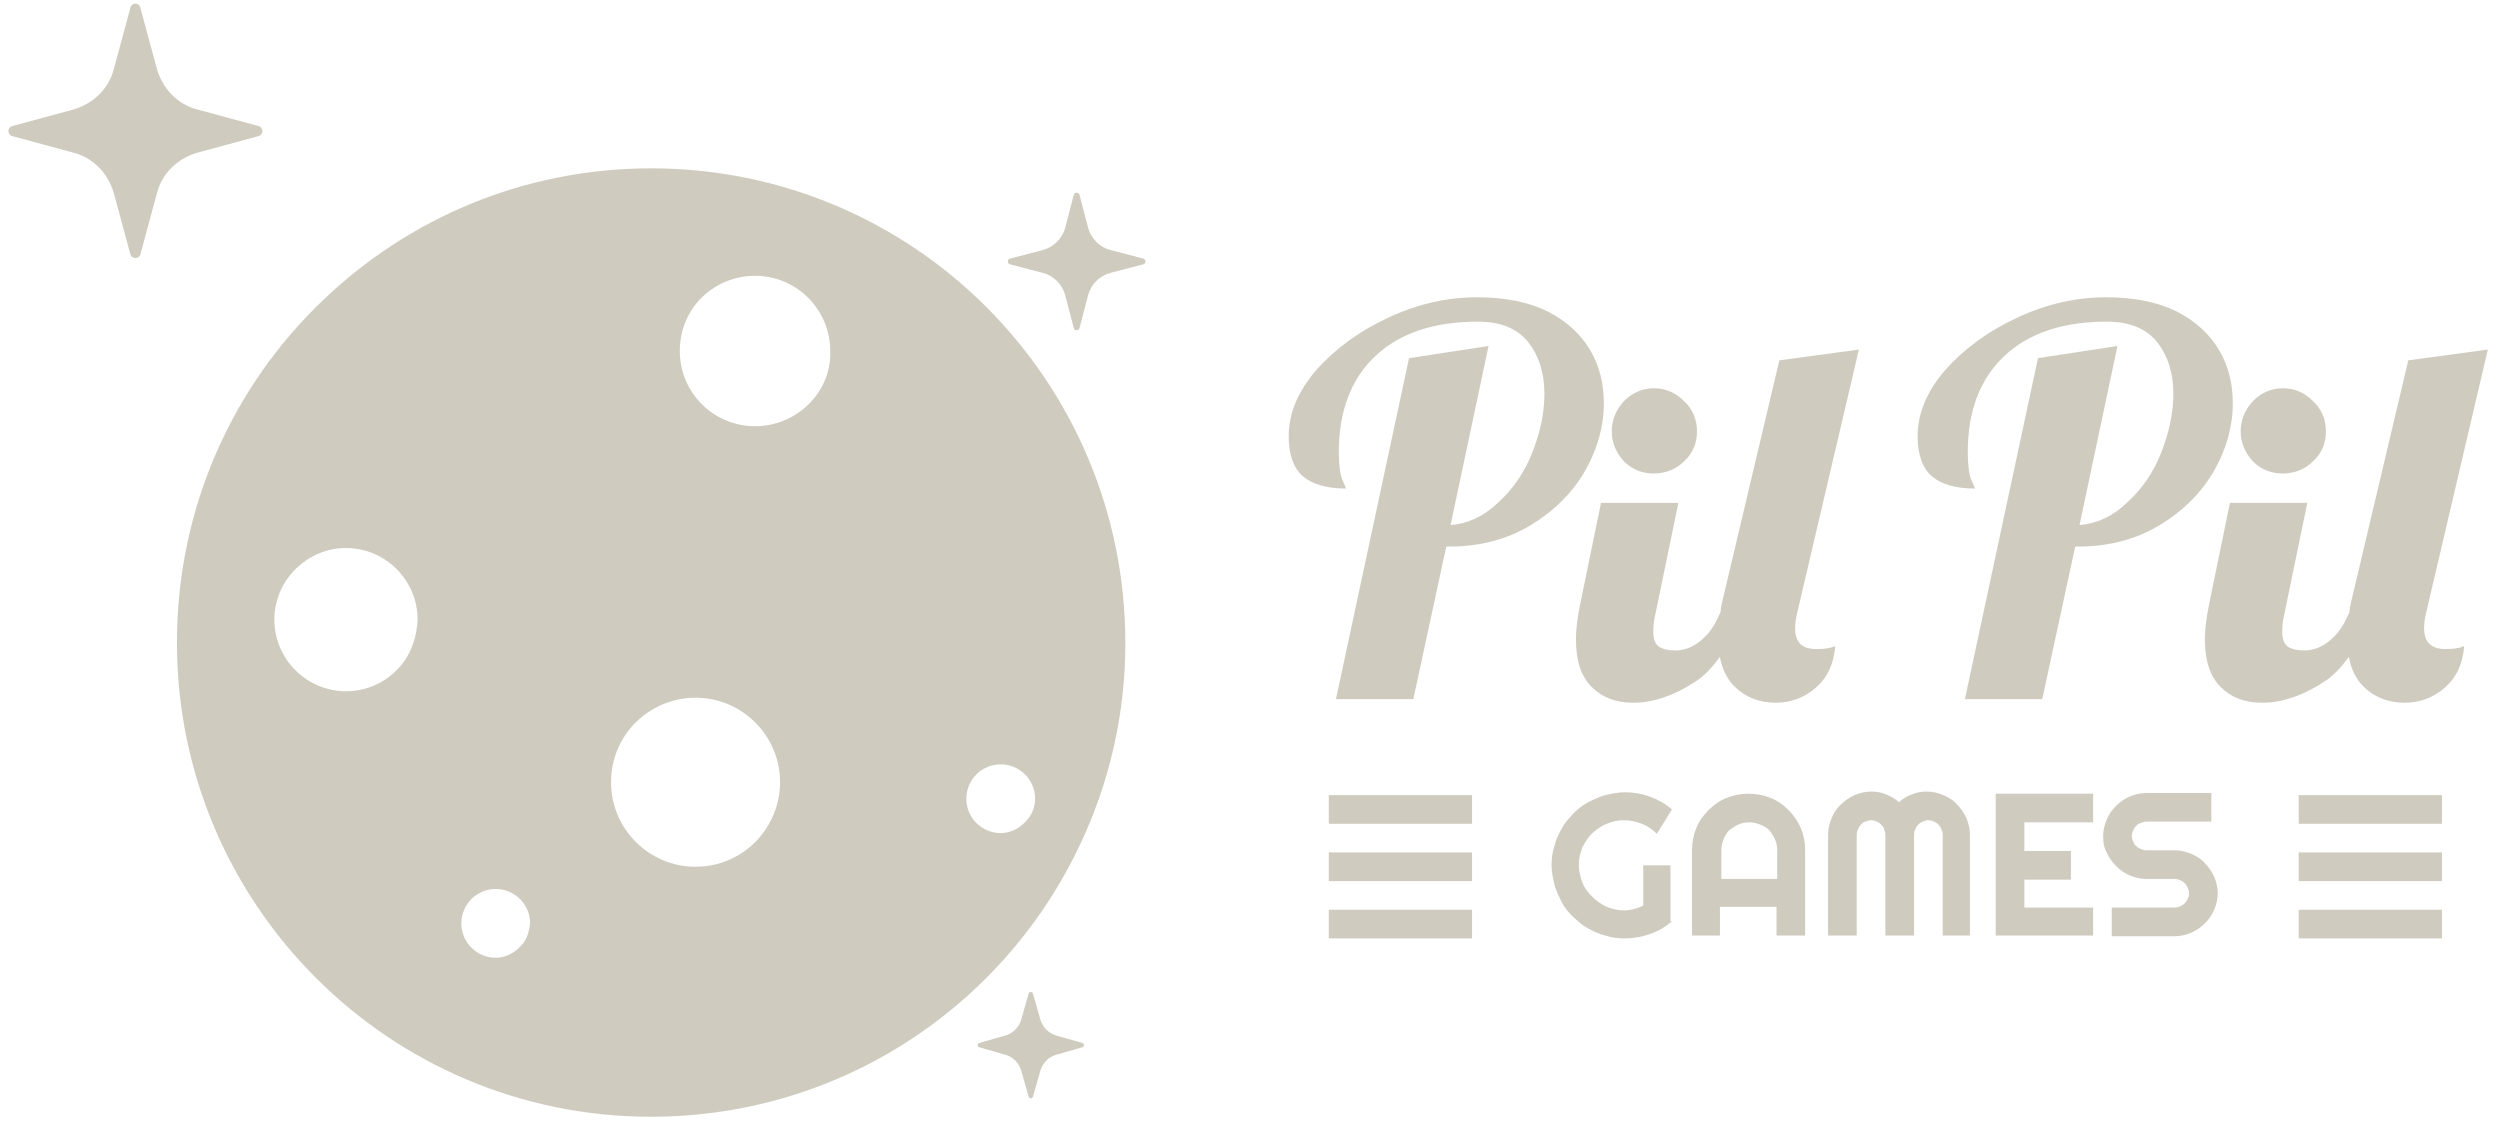
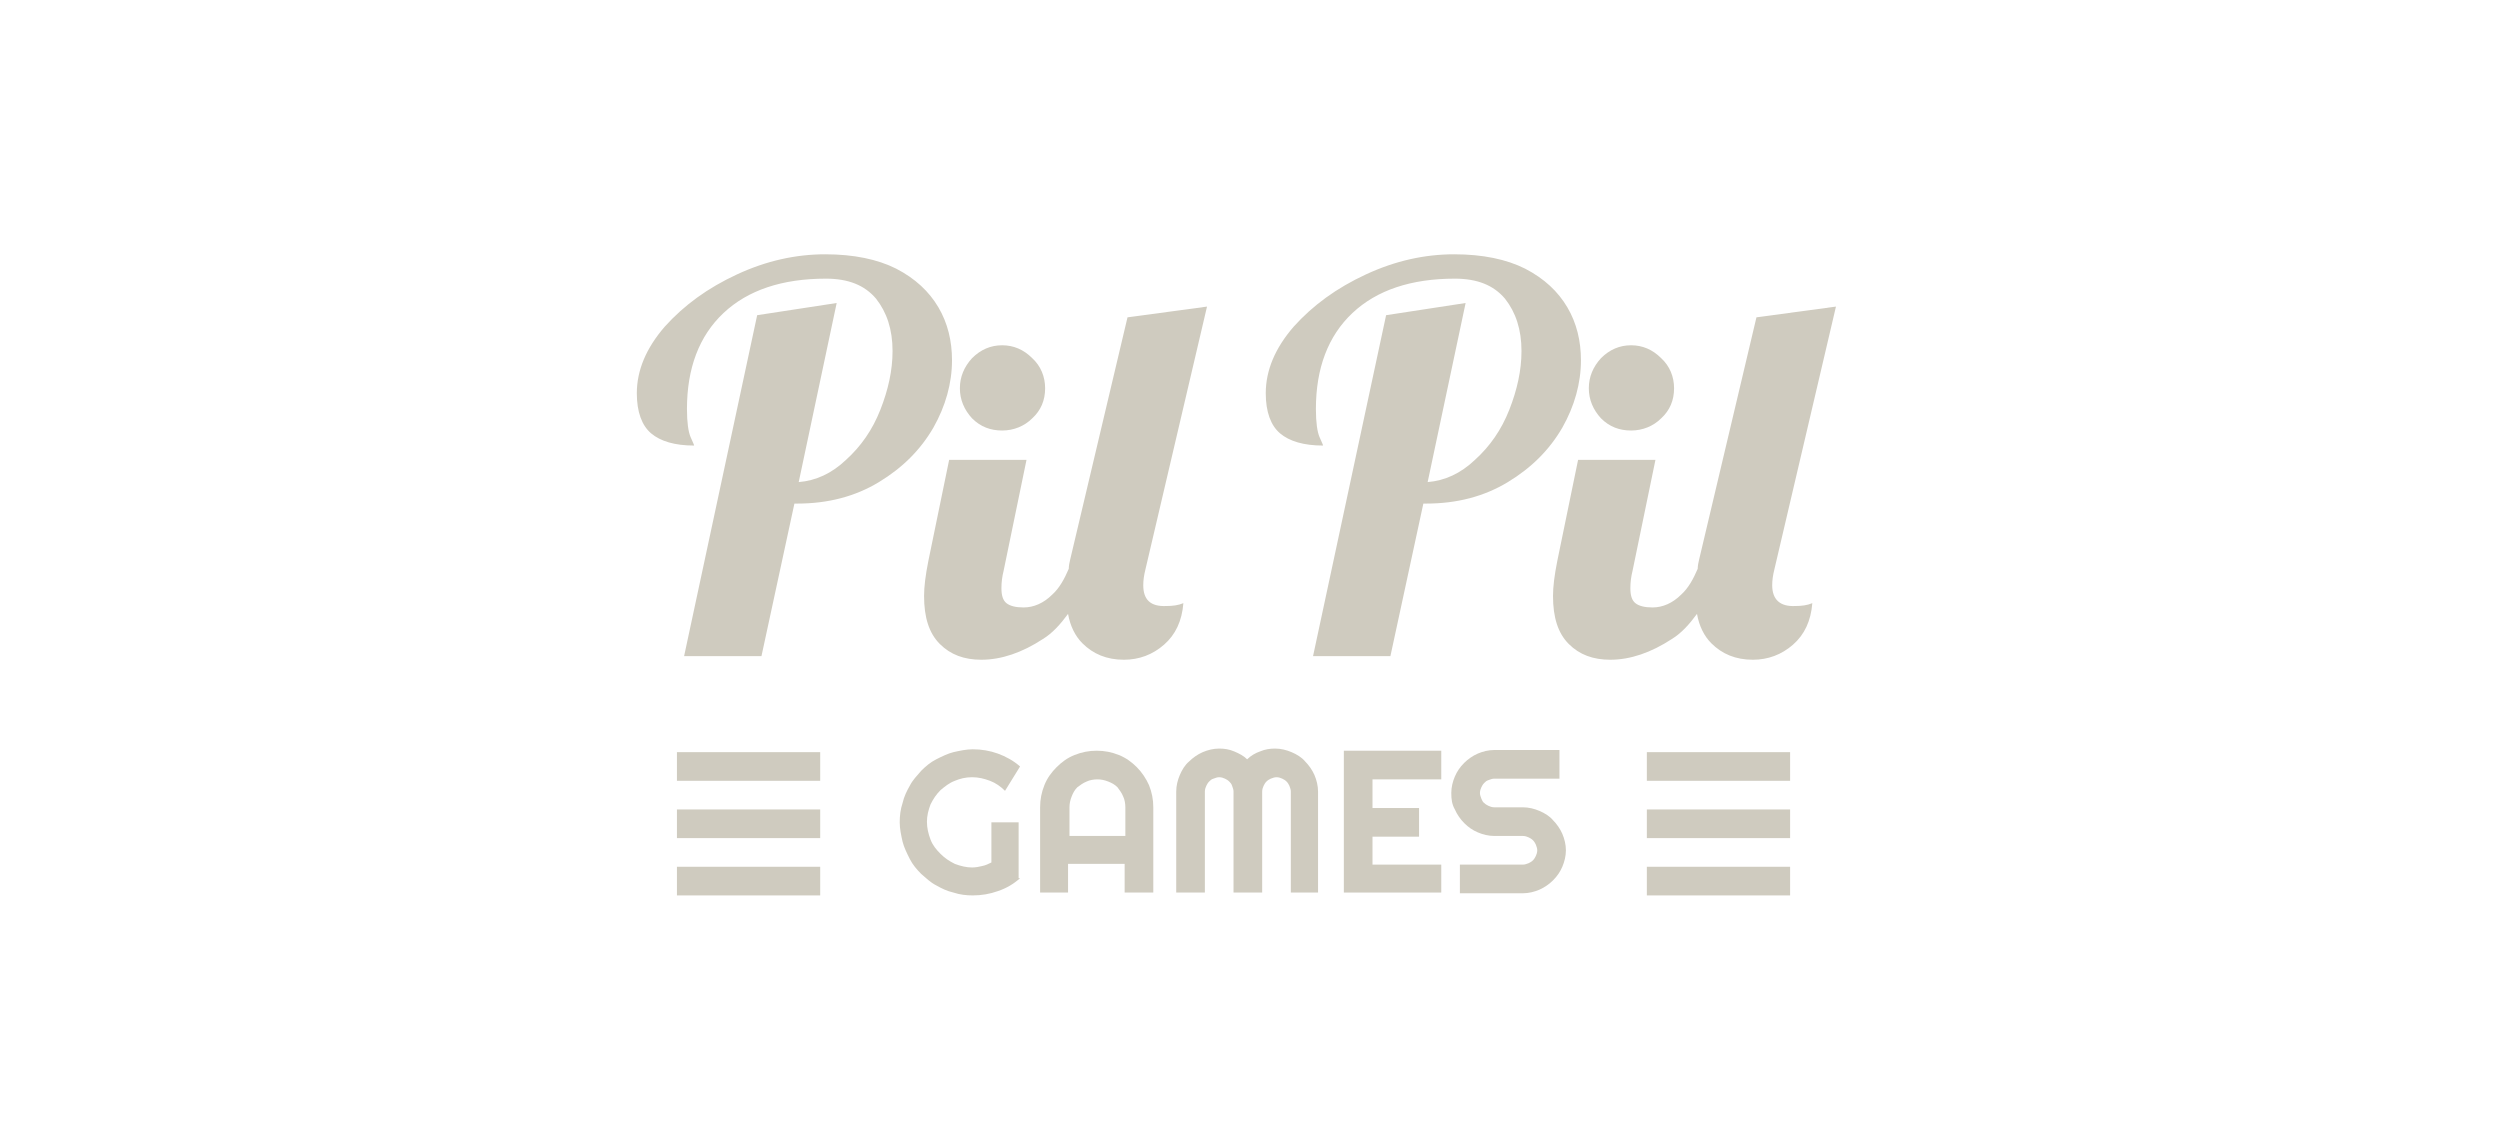
<svg xmlns="http://www.w3.org/2000/svg" version="1.1" id="Capa_1" x="0px" y="0px" viewBox="0 0 349 157" style="enable-background:new 0 0 349 157;" xml:space="preserve">
  <style type="text/css">
	.st0{fill:#CFCBBF;}
</style>
  <g>
    <g>
-       <path class="st0" d="M233.4,128.6c-0.9,0.8-1.9,1.4-3.1,1.8c-1.1,0.4-2.3,0.6-3.5,0.6c-0.9,0-1.8-0.1-2.7-0.4    c-0.9-0.2-1.7-0.6-2.4-1c-0.8-0.4-1.4-1-2.1-1.6c-0.6-0.6-1.2-1.3-1.6-2.1c-0.4-0.8-0.8-1.6-1-2.4c-0.2-0.9-0.4-1.8-0.4-2.7    s0.1-1.8,0.4-2.7c0.2-0.9,0.6-1.7,1-2.4c0.4-0.8,1-1.4,1.6-2.1c0.6-0.6,1.3-1.2,2.1-1.6c0.8-0.4,1.6-0.8,2.4-1    c0.9-0.2,1.8-0.4,2.7-0.4c1.2,0,2.4,0.2,3.5,0.6c1.1,0.4,2.2,1,3.1,1.8l-2.1,3.4c-0.6-0.6-1.3-1.1-2.1-1.4    c-0.8-0.3-1.6-0.5-2.5-0.5c-0.9,0-1.7,0.2-2.4,0.5c-0.8,0.3-1.4,0.8-2,1.3c-0.6,0.6-1,1.2-1.4,2c-0.3,0.8-0.5,1.6-0.5,2.4    c0,0.9,0.2,1.7,0.5,2.5c0.3,0.8,0.8,1.4,1.4,2s1.2,1,2,1.4c0.8,0.3,1.6,0.5,2.4,0.5c0.5,0,1-0.1,1.4-0.2c0.5-0.1,0.9-0.3,1.3-0.5    v-5.6h3.8V128.6z" />
-       <path class="st0" d="M252,130.6h-4v-4h-7.9v4h-3.9v-11.9c0-1.1,0.2-2.1,0.6-3.1c0.4-1,1-1.8,1.7-2.5c0.7-0.7,1.5-1.3,2.5-1.7    c1-0.4,2-0.6,3.1-0.6c1.1,0,2.1,0.2,3.1,0.6c1,0.4,1.8,1,2.5,1.7c0.7,0.7,1.3,1.6,1.7,2.5c0.4,1,0.6,2,0.6,3.1V130.6z     M248.1,122.7v-4c0-0.5-0.1-1.1-0.3-1.5c-0.2-0.5-0.5-0.9-0.8-1.3c-0.4-0.4-0.8-0.6-1.3-0.8c-0.5-0.2-1-0.3-1.5-0.3    c-0.5,0-1.1,0.1-1.5,0.3c-0.5,0.2-0.9,0.5-1.3,0.8c-0.4,0.4-0.6,0.8-0.8,1.3c-0.2,0.5-0.3,1-0.3,1.5v4H248.1z" />
-       <path class="st0" d="M275.1,130.6h-3.9v-14.1c0-0.3-0.1-0.5-0.2-0.8c-0.1-0.2-0.2-0.4-0.4-0.6c-0.2-0.2-0.4-0.3-0.6-0.4    s-0.5-0.2-0.8-0.2s-0.5,0.1-0.8,0.2c-0.2,0.1-0.4,0.2-0.6,0.4c-0.2,0.2-0.3,0.4-0.4,0.6s-0.2,0.5-0.2,0.8v14.1h-4v-14.1    c0-0.3-0.1-0.5-0.2-0.8s-0.2-0.4-0.4-0.6c-0.2-0.2-0.4-0.3-0.6-0.4c-0.2-0.1-0.5-0.2-0.8-0.2s-0.5,0.1-0.8,0.2s-0.4,0.2-0.6,0.4    c-0.2,0.2-0.3,0.4-0.4,0.6s-0.2,0.5-0.2,0.8v14.1h-4v-14.1c0-0.8,0.2-1.6,0.5-2.3c0.3-0.7,0.7-1.4,1.3-1.9c0.5-0.5,1.2-1,1.9-1.3    c0.7-0.3,1.5-0.5,2.3-0.5c0.7,0,1.4,0.1,2.1,0.4c0.7,0.3,1.3,0.6,1.8,1.1c0.5-0.5,1.2-0.9,1.8-1.1c0.7-0.3,1.4-0.4,2.1-0.4    c0.8,0,1.6,0.2,2.3,0.5c0.7,0.3,1.4,0.7,1.9,1.3c0.5,0.5,1,1.2,1.3,1.9c0.3,0.7,0.5,1.5,0.5,2.3V130.6z" />
-       <path class="st0" d="M292.2,130.6h-13.6v-19.8h13.6v4h-9.6v4h6.5v4h-6.5v3.9h9.6V130.6z" />
-       <path class="st0" d="M293.6,116.7c0-0.8,0.2-1.6,0.5-2.3c0.3-0.7,0.7-1.3,1.3-1.9c0.5-0.5,1.2-1,1.9-1.3s1.5-0.5,2.3-0.5h9.1v4    h-9.1c-0.3,0-0.5,0.1-0.8,0.2s-0.4,0.2-0.6,0.4c-0.2,0.2-0.3,0.4-0.4,0.6s-0.2,0.5-0.2,0.8c0,0.3,0.1,0.5,0.2,0.8    c0.1,0.2,0.2,0.5,0.4,0.6c0.2,0.2,0.4,0.3,0.6,0.4c0.2,0.1,0.5,0.2,0.8,0.2h4c0.8,0,1.6,0.2,2.3,0.5c0.7,0.3,1.4,0.7,1.9,1.3    c0.5,0.5,1,1.2,1.3,1.9c0.3,0.7,0.5,1.5,0.5,2.3c0,0.8-0.2,1.6-0.5,2.3c-0.3,0.7-0.7,1.3-1.3,1.9c-0.5,0.5-1.2,1-1.9,1.3    c-0.7,0.3-1.5,0.5-2.3,0.5h-8.8v-4h8.8c0.3,0,0.5-0.1,0.8-0.2c0.2-0.1,0.4-0.2,0.6-0.4c0.2-0.2,0.3-0.4,0.4-0.6    c0.1-0.2,0.2-0.5,0.2-0.8c0-0.3-0.1-0.5-0.2-0.8c-0.1-0.2-0.2-0.4-0.4-0.6c-0.2-0.2-0.4-0.3-0.6-0.4c-0.2-0.1-0.5-0.2-0.8-0.2h-4    c-0.8,0-1.6-0.2-2.3-0.5s-1.3-0.7-1.9-1.3c-0.5-0.5-1-1.2-1.3-1.9C293.7,118.3,293.6,117.6,293.6,116.7z" />
+       <path class="st0" d="M142.4,122.6c-0.9,0.8-1.9,1.4-3.1,1.8c-1.1,0.4-2.3,0.6-3.5,0.6c-0.9,0-1.8-0.1-2.7-0.4    c-0.9-0.2-1.7-0.6-2.4-1c-0.8-0.4-1.4-1-2.1-1.6c-0.6-0.6-1.2-1.3-1.6-2.1c-0.4-0.8-0.8-1.6-1-2.4c-0.2-0.9-0.4-1.8-0.4-2.7    s0.1-1.8,0.4-2.7c0.2-0.9,0.6-1.7,1-2.4c0.4-0.8,1-1.4,1.6-2.1c0.6-0.6,1.3-1.2,2.1-1.6s1.6-0.8,2.4-1c0.9-0.2,1.8-0.4,2.7-0.4    c1.2,0,2.4,0.2,3.5,0.6s2.2,1,3.1,1.8l-2.1,3.4c-0.6-0.6-1.3-1.1-2.1-1.4s-1.6-0.5-2.5-0.5s-1.7,0.2-2.4,0.5    c-0.8,0.3-1.4,0.8-2,1.3c-0.6,0.6-1,1.2-1.4,2c-0.3,0.8-0.5,1.6-0.5,2.4c0,0.9,0.2,1.7,0.5,2.5s0.8,1.4,1.4,2s1.2,1,2,1.4    c0.8,0.3,1.6,0.5,2.4,0.5c0.5,0,1-0.1,1.4-0.2c0.5-0.1,0.9-0.3,1.3-0.5v-5.6h3.8v7.8H142.4z" />
+       <path class="st0" d="M161,124.6h-4v-4h-7.9v4h-3.9v-11.9c0-1.1,0.2-2.1,0.6-3.1c0.4-1,1-1.8,1.7-2.5s1.5-1.3,2.5-1.7    c1-0.4,2-0.6,3.1-0.6s2.1,0.2,3.1,0.6s1.8,1,2.5,1.7s1.3,1.6,1.7,2.5c0.4,1,0.6,2,0.6,3.1L161,124.6L161,124.6z M157.1,116.7v-4    c0-0.5-0.1-1.1-0.3-1.5c-0.2-0.5-0.5-0.9-0.8-1.3c-0.4-0.4-0.8-0.6-1.3-0.8c-0.5-0.2-1-0.3-1.5-0.3s-1.1,0.1-1.5,0.3    c-0.5,0.2-0.9,0.5-1.3,0.8c-0.4,0.4-0.6,0.8-0.8,1.3s-0.3,1-0.3,1.5v4H157.1z" />
+       <path class="st0" d="M184.1,124.6h-3.9v-14.1c0-0.3-0.1-0.5-0.2-0.8c-0.1-0.2-0.2-0.4-0.4-0.6c-0.2-0.2-0.4-0.3-0.6-0.4    s-0.5-0.2-0.8-0.2s-0.5,0.1-0.8,0.2c-0.2,0.1-0.4,0.2-0.6,0.4c-0.2,0.2-0.3,0.4-0.4,0.6s-0.2,0.5-0.2,0.8v14.1h-4v-14.1    c0-0.3-0.1-0.5-0.2-0.8s-0.2-0.4-0.4-0.6c-0.2-0.2-0.4-0.3-0.6-0.4s-0.5-0.2-0.8-0.2s-0.5,0.1-0.8,0.2s-0.4,0.2-0.6,0.4    c-0.2,0.2-0.3,0.4-0.4,0.6s-0.2,0.5-0.2,0.8v14.1h-4v-14.1c0-0.8,0.2-1.6,0.5-2.3c0.3-0.7,0.7-1.4,1.3-1.9c0.5-0.5,1.2-1,1.9-1.3    c0.7-0.3,1.5-0.5,2.3-0.5c0.7,0,1.4,0.1,2.1,0.4s1.3,0.6,1.8,1.1c0.5-0.5,1.2-0.9,1.8-1.1c0.7-0.3,1.4-0.4,2.1-0.4    c0.8,0,1.6,0.2,2.3,0.5c0.7,0.3,1.4,0.7,1.9,1.3c0.5,0.5,1,1.2,1.3,1.9c0.3,0.7,0.5,1.5,0.5,2.3v14.1H184.1z" />
+       <path class="st0" d="M201.2,124.6h-13.6v-19.8h13.6v4h-9.6v4h6.5v4h-6.5v3.9h9.6V124.6z" />
+       <path class="st0" d="M202.6,110.7c0-0.8,0.2-1.6,0.5-2.3c0.3-0.7,0.7-1.3,1.3-1.9c0.5-0.5,1.2-1,1.9-1.3s1.5-0.5,2.3-0.5h9.1v4    h-9.1c-0.3,0-0.5,0.1-0.8,0.2s-0.4,0.2-0.6,0.4c-0.2,0.2-0.3,0.4-0.4,0.6s-0.2,0.5-0.2,0.8s0.1,0.5,0.2,0.8    c0.1,0.2,0.2,0.5,0.4,0.6c0.2,0.2,0.4,0.3,0.6,0.4s0.5,0.2,0.8,0.2h4c0.8,0,1.6,0.2,2.3,0.5c0.7,0.3,1.4,0.7,1.9,1.3    c0.5,0.5,1,1.2,1.3,1.9c0.3,0.7,0.5,1.5,0.5,2.3s-0.2,1.6-0.5,2.3c-0.3,0.7-0.7,1.3-1.3,1.9c-0.5,0.5-1.2,1-1.9,1.3    c-0.7,0.3-1.5,0.5-2.3,0.5h-8.8v-4h8.8c0.3,0,0.5-0.1,0.8-0.2c0.2-0.1,0.4-0.2,0.6-0.4c0.2-0.2,0.3-0.4,0.4-0.6s0.2-0.5,0.2-0.8    s-0.1-0.5-0.2-0.8c-0.1-0.2-0.2-0.4-0.4-0.6c-0.2-0.2-0.4-0.3-0.6-0.4s-0.5-0.2-0.8-0.2h-4c-0.8,0-1.6-0.2-2.3-0.5    s-1.3-0.7-1.9-1.3c-0.5-0.5-1-1.2-1.3-1.9C202.7,112.3,202.6,111.6,202.6,110.7z" />
    </g>
    <g>
-       <path class="st0" d="M223.9,56.3c0-2.7-0.6-5.2-1.9-7.4c-1.3-2.2-3.2-4-5.9-5.4c-2.6-1.3-5.9-2-9.9-2c-4.1,0-8.2,0.9-12.3,2.8    c-4.1,1.9-7.4,4.3-10.1,7.3c-2.6,3-3.9,6.1-3.9,9.3c0,2.6,0.7,4.5,2,5.6c1.3,1.1,3.3,1.7,6,1.7c0-0.1-0.2-0.5-0.5-1.2    c-0.3-0.7-0.5-2-0.5-3.9c0-5.7,1.7-10.2,5.1-13.4c3.4-3.2,8.2-4.8,14.3-4.8c3.1,0,5.4,0.9,7,2.8c1.5,1.9,2.3,4.3,2.3,7.3    c0,2.7-0.6,5.4-1.7,8.2c-1.1,2.8-2.7,5.1-4.8,7c-2,1.9-4.2,2.9-6.6,3.1l5.3-25L196.7,50l-10.2,47.6h10.8l4.6-21.3h0.4    c4.3,0,8.1-1,11.4-3c3.3-2,5.8-4.5,7.6-7.6C223,62.7,223.9,59.5,223.9,56.3z" />
-       <path class="st0" d="M230.9,66.1c1.6,0,3.1-0.6,4.2-1.7c1.2-1.1,1.8-2.5,1.8-4.2c0-1.6-0.6-3.1-1.8-4.2c-1.2-1.2-2.6-1.8-4.2-1.8    s-3,0.6-4.2,1.8c-1.1,1.2-1.7,2.6-1.7,4.2c0,1.6,0.6,3,1.7,4.2C227.9,65.6,229.3,66.1,230.9,66.1z" />
-       <path class="st0" d="M250.6,87.7c0-0.7,0.1-1.4,0.3-2.2l8.6-36.7l-11.1,1.5l-8,33.8c-0.1,0.4-0.2,0.9-0.2,1.3    c-0.6,1.4-1.3,2.7-2.3,3.6c-1.2,1.2-2.6,1.8-4,1.8c-1.1,0-1.9-0.2-2.4-0.6c-0.5-0.4-0.7-1.1-0.7-2.1c0-0.8,0.1-1.6,0.3-2.4    l3.2-15.5h-10.8l-2.9,14.1c-0.4,2-0.6,3.6-0.6,4.9c0,3,0.7,5.2,2.2,6.7c1.5,1.5,3.4,2.2,5.8,2.2c2.8,0,5.7-1,8.6-2.9    c1.3-0.8,2.4-2,3.5-3.5c0.3,1.7,1,3.1,2,4.1c1.5,1.5,3.4,2.3,5.8,2.3c2.1,0,4-0.7,5.6-2.1c1.6-1.4,2.5-3.3,2.7-5.8    c-0.7,0.3-1.5,0.4-2.4,0.4C251.6,90.7,250.6,89.7,250.6,87.7z" />
+       <path class="st0" d="M132.9,50.3c0-2.7-0.6-5.2-1.9-7.4c-1.3-2.2-3.2-4-5.9-5.4c-2.6-1.3-5.9-2-9.9-2c-4.1,0-8.2,0.9-12.3,2.8    c-4.1,1.9-7.4,4.3-10.1,7.3c-2.6,3-3.9,6.1-3.9,9.3c0,2.6,0.7,4.5,2,5.6s3.3,1.7,6,1.7c0-0.1-0.2-0.5-0.5-1.2s-0.5-2-0.5-3.9    c0-5.7,1.7-10.2,5.1-13.4c3.4-3.2,8.2-4.8,14.3-4.8c3.1,0,5.4,0.9,7,2.8c1.5,1.9,2.3,4.3,2.3,7.3c0,2.7-0.6,5.4-1.7,8.2    c-1.1,2.8-2.7,5.1-4.8,7c-2,1.9-4.2,2.9-6.6,3.1l5.3-25L105.7,44L95.5,91.6h10.8l4.6-21.3h0.4c4.3,0,8.1-1,11.4-3    c3.3-2,5.8-4.5,7.6-7.6C132,56.7,132.9,53.5,132.9,50.3z" />
+       <path class="st0" d="M139.9,60.1c1.6,0,3.1-0.6,4.2-1.7c1.2-1.1,1.8-2.5,1.8-4.2c0-1.6-0.6-3.1-1.8-4.2c-1.2-1.2-2.6-1.8-4.2-1.8    s-3,0.6-4.2,1.8c-1.1,1.2-1.7,2.6-1.7,4.2c0,1.6,0.6,3,1.7,4.2C136.9,59.6,138.3,60.1,139.9,60.1z" />
+       <path class="st0" d="M159.6,81.7c0-0.7,0.1-1.4,0.3-2.2l8.6-36.7l-11.1,1.5l-8,33.8c-0.1,0.4-0.2,0.9-0.2,1.3    c-0.6,1.4-1.3,2.7-2.3,3.6c-1.2,1.2-2.6,1.8-4,1.8c-1.1,0-1.9-0.2-2.4-0.6s-0.7-1.1-0.7-2.1c0-0.8,0.1-1.6,0.3-2.4l3.2-15.5h-10.8    l-2.9,14.1c-0.4,2-0.6,3.6-0.6,4.9c0,3,0.7,5.2,2.2,6.7s3.4,2.2,5.8,2.2c2.8,0,5.7-1,8.6-2.9c1.3-0.8,2.4-2,3.5-3.5    c0.3,1.7,1,3.1,2,4.1c1.5,1.5,3.4,2.3,5.8,2.3c2.1,0,4-0.7,5.6-2.1s2.5-3.3,2.7-5.8c-0.7,0.3-1.5,0.4-2.4,0.4    C160.6,84.7,159.6,83.7,159.6,81.7z" />
    </g>
    <g>
-       <path class="st0" d="M311.7,56.3c0-2.7-0.6-5.2-1.9-7.4c-1.3-2.2-3.2-4-5.9-5.4c-2.6-1.3-5.9-2-9.9-2c-4.1,0-8.2,0.9-12.3,2.8    c-4.1,1.9-7.4,4.3-10.1,7.3c-2.6,3-3.9,6.1-3.9,9.3c0,2.6,0.7,4.5,2,5.6c1.3,1.1,3.3,1.7,6,1.7c0-0.1-0.2-0.5-0.5-1.2    c-0.3-0.7-0.5-2-0.5-3.9c0-5.7,1.7-10.2,5.1-13.4c3.4-3.2,8.2-4.8,14.3-4.8c3.1,0,5.4,0.9,7,2.8c1.5,1.9,2.3,4.3,2.3,7.3    c0,2.7-0.6,5.4-1.7,8.2c-1.1,2.8-2.7,5.1-4.8,7c-2,1.9-4.2,2.9-6.6,3.1l5.3-25L284.5,50l-10.2,47.6h10.8l4.6-21.3h0.4    c4.3,0,8.1-1,11.4-3c3.3-2,5.8-4.5,7.6-7.6C310.8,62.7,311.7,59.5,311.7,56.3z" />
-       <path class="st0" d="M318.7,66.1c1.6,0,3.1-0.6,4.2-1.7c1.2-1.1,1.8-2.5,1.8-4.2c0-1.6-0.6-3.1-1.8-4.2c-1.2-1.2-2.6-1.8-4.2-1.8    s-3,0.6-4.2,1.8c-1.1,1.2-1.7,2.6-1.7,4.2c0,1.6,0.6,3,1.7,4.2C315.7,65.6,317.1,66.1,318.7,66.1z" />
-       <path class="st0" d="M338.4,87.7c0-0.7,0.1-1.4,0.3-2.2l8.6-36.7l-11.1,1.5l-8,33.8c-0.1,0.4-0.2,0.9-0.2,1.3    c-0.6,1.4-1.3,2.7-2.3,3.6c-1.2,1.2-2.6,1.8-4,1.8c-1.1,0-1.9-0.2-2.4-0.6c-0.5-0.4-0.7-1.1-0.7-2.1c0-0.8,0.1-1.6,0.3-2.4    l3.2-15.5h-10.8l-2.9,14.1c-0.4,2-0.6,3.6-0.6,4.9c0,3,0.7,5.2,2.2,6.7c1.5,1.5,3.4,2.2,5.8,2.2c2.8,0,5.7-1,8.6-2.9    c1.3-0.8,2.4-2,3.5-3.5c0.3,1.7,1,3.1,2,4.1c1.5,1.5,3.4,2.3,5.8,2.3c2.1,0,4-0.7,5.6-2.1c1.6-1.4,2.5-3.3,2.7-5.8    c-0.7,0.3-1.5,0.4-2.4,0.4C339.5,90.7,338.4,89.7,338.4,87.7z" />
-     </g>
-     <path class="st0" d="M90.9,23.5c-17.8,0-33.9,7-45.8,18.4c-12.6,12-20.4,29-20.4,47.8c0,36.5,29.6,66.2,66.2,66.2   c22.6,0,42.5-11.3,54.4-28.5c7.4-10.7,11.8-23.7,11.8-37.6C157.1,53.1,127.5,23.5,90.9,23.5z M56.5,92.2c-1.8,2.6-4.8,4.3-8.2,4.3   c-5.5,0-10-4.5-10-10c0-2.8,1.2-5.4,3.1-7.2c1.8-1.7,4.2-2.8,6.9-2.8c5.5,0,10,4.5,10,10C58.2,88.6,57.6,90.6,56.5,92.2z    M73.1,131.6c-0.9,1.2-2.3,2.1-3.9,2.1c-2.6,0-4.8-2.1-4.8-4.8c0-1.4,0.6-2.6,1.5-3.5c0.9-0.8,2-1.3,3.3-1.3c2.6,0,4.8,2.1,4.8,4.8   C73.9,129.9,73.6,130.9,73.1,131.6z M106.8,115.9c-2.1,3.1-5.7,5.1-9.7,5.1c-6.5,0-11.8-5.3-11.8-11.8c0-3.4,1.4-6.4,3.6-8.5   c2.1-2,5-3.3,8.2-3.3c6.5,0,11.8,5.3,11.8,11.8C108.9,111.7,108.1,114,106.8,115.9z M114.1,55c-1.9,2.7-5.1,4.5-8.7,4.5   c-5.8,0-10.5-4.7-10.5-10.5c0-3,1.2-5.7,3.2-7.6c1.9-1.8,4.5-2.9,7.3-2.9c5.8,0,10.5,4.7,10.5,10.5C116,51.2,115.3,53.3,114.1,55z    M143.6,114.2c-0.9,1.2-2.3,2.1-3.9,2.1c-2.6,0-4.8-2.1-4.8-4.8c0-1.4,0.6-2.6,1.5-3.5c0.9-0.8,2-1.3,3.3-1.3   c2.6,0,4.8,2.1,4.8,4.8C144.5,112.5,144.2,113.4,143.6,114.2z" />
-     <path class="st0" d="M19.6,1.1l2.3,8.5c0.8,2.8,2.9,5,5.7,5.7l8.5,2.3c0.7,0.2,0.7,1.2,0,1.4l-8.5,2.3c-2.8,0.8-5,2.9-5.7,5.7   l-2.3,8.5c-0.2,0.7-1.2,0.7-1.4,0l-2.3-8.5c-0.8-2.8-2.9-5-5.7-5.7l-8.5-2.3c-0.7-0.2-0.7-1.2,0-1.4l8.5-2.3c2.8-0.8,5-2.9,5.7-5.7   l2.3-8.5C18.4,0.3,19.4,0.3,19.6,1.1z" />
-     <path class="st0" d="M144.2,138.7l1,3.5c0.3,1.2,1.2,2.1,2.4,2.4l3.5,1c0.3,0.1,0.3,0.5,0,0.6l-3.5,1c-1.2,0.3-2.1,1.2-2.4,2.4   l-1,3.5c-0.1,0.3-0.5,0.3-0.6,0l-1-3.5c-0.3-1.2-1.2-2.1-2.4-2.4l-3.5-1c-0.3-0.1-0.3-0.5,0-0.6l3.5-1c1.2-0.3,2.1-1.2,2.4-2.4   l1-3.5C143.7,138.4,144.1,138.4,144.2,138.7z" />
-     <path class="st0" d="M150.7,27.2l1.2,4.6c0.4,1.5,1.6,2.7,3.1,3.1l4.6,1.2c0.4,0.1,0.4,0.7,0,0.8l-4.6,1.2   c-1.5,0.4-2.7,1.6-3.1,3.1l-1.2,4.6c-0.1,0.4-0.7,0.4-0.8,0l-1.2-4.6c-0.4-1.5-1.6-2.7-3.1-3.1l-4.6-1.2c-0.4-0.1-0.4-0.7,0-0.8   l4.6-1.2c1.5-0.4,2.7-1.6,3.1-3.1l1.2-4.6C150,26.8,150.6,26.8,150.7,27.2z" />
-     <g>
-       <rect x="185.5" y="111" class="st0" width="20" height="4" />
-       <rect x="185.5" y="119" class="st0" width="20" height="4" />
-       <rect x="185.5" y="127" class="st0" width="20" height="4" />
+       <path class="st0" d="M220.7,50.3c0-2.7-0.6-5.2-1.9-7.4s-3.2-4-5.9-5.4c-2.6-1.3-5.9-2-9.9-2c-4.1,0-8.2,0.9-12.3,2.8    c-4.1,1.9-7.4,4.3-10.1,7.3c-2.6,3-3.9,6.1-3.9,9.3c0,2.6,0.7,4.5,2,5.6s3.3,1.7,6,1.7c0-0.1-0.2-0.5-0.5-1.2s-0.5-2-0.5-3.9    c0-5.7,1.7-10.2,5.1-13.4s8.2-4.8,14.3-4.8c3.1,0,5.4,0.9,7,2.8c1.5,1.9,2.3,4.3,2.3,7.3c0,2.7-0.6,5.4-1.7,8.2    c-1.1,2.8-2.7,5.1-4.8,7c-2,1.9-4.2,2.9-6.6,3.1l5.3-25L193.5,44l-10.2,47.6h10.8l4.6-21.3h0.4c4.3,0,8.1-1,11.4-3    s5.8-4.5,7.6-7.6C219.8,56.7,220.7,53.5,220.7,50.3z" />
+       <path class="st0" d="M227.7,60.1c1.6,0,3.1-0.6,4.2-1.7c1.2-1.1,1.8-2.5,1.8-4.2c0-1.6-0.6-3.1-1.8-4.2c-1.2-1.2-2.6-1.8-4.2-1.8    s-3,0.6-4.2,1.8c-1.1,1.2-1.7,2.6-1.7,4.2c0,1.6,0.6,3,1.7,4.2C224.7,59.6,226.1,60.1,227.7,60.1z" />
+       <path class="st0" d="M247.4,81.7c0-0.7,0.1-1.4,0.3-2.2l8.6-36.7l-11.1,1.5l-8,33.8c-0.1,0.4-0.2,0.9-0.2,1.3    c-0.6,1.4-1.3,2.7-2.3,3.6c-1.2,1.2-2.6,1.8-4,1.8c-1.1,0-1.9-0.2-2.4-0.6s-0.7-1.1-0.7-2.1c0-0.8,0.1-1.6,0.3-2.4l3.2-15.5h-10.8    l-2.9,14.1c-0.4,2-0.6,3.6-0.6,4.9c0,3,0.7,5.2,2.2,6.7s3.4,2.2,5.8,2.2c2.8,0,5.7-1,8.6-2.9c1.3-0.8,2.4-2,3.5-3.5    c0.3,1.7,1,3.1,2,4.1c1.5,1.5,3.4,2.3,5.8,2.3c2.1,0,4-0.7,5.6-2.1s2.5-3.3,2.7-5.8c-0.7,0.3-1.5,0.4-2.4,0.4    C248.5,84.7,247.4,83.7,247.4,81.7z" />
    </g>
    <g>
-       <rect x="320.9" y="111" class="st0" width="20" height="4" />
-       <rect x="320.9" y="119" class="st0" width="20" height="4" />
-       <rect x="320.9" y="127" class="st0" width="20" height="4" />
+       <rect x="94.5" y="105" class="st0" width="20" height="4" />
+       <rect x="94.5" y="113" class="st0" width="20" height="4" />
+       <rect x="94.5" y="121" class="st0" width="20" height="4" />
+     </g>
+     <g>
+       <rect x="229.9" y="105" class="st0" width="20" height="4" />
+       <rect x="229.9" y="113" class="st0" width="20" height="4" />
+       <rect x="229.9" y="121" class="st0" width="20" height="4" />
    </g>
  </g>
</svg>
